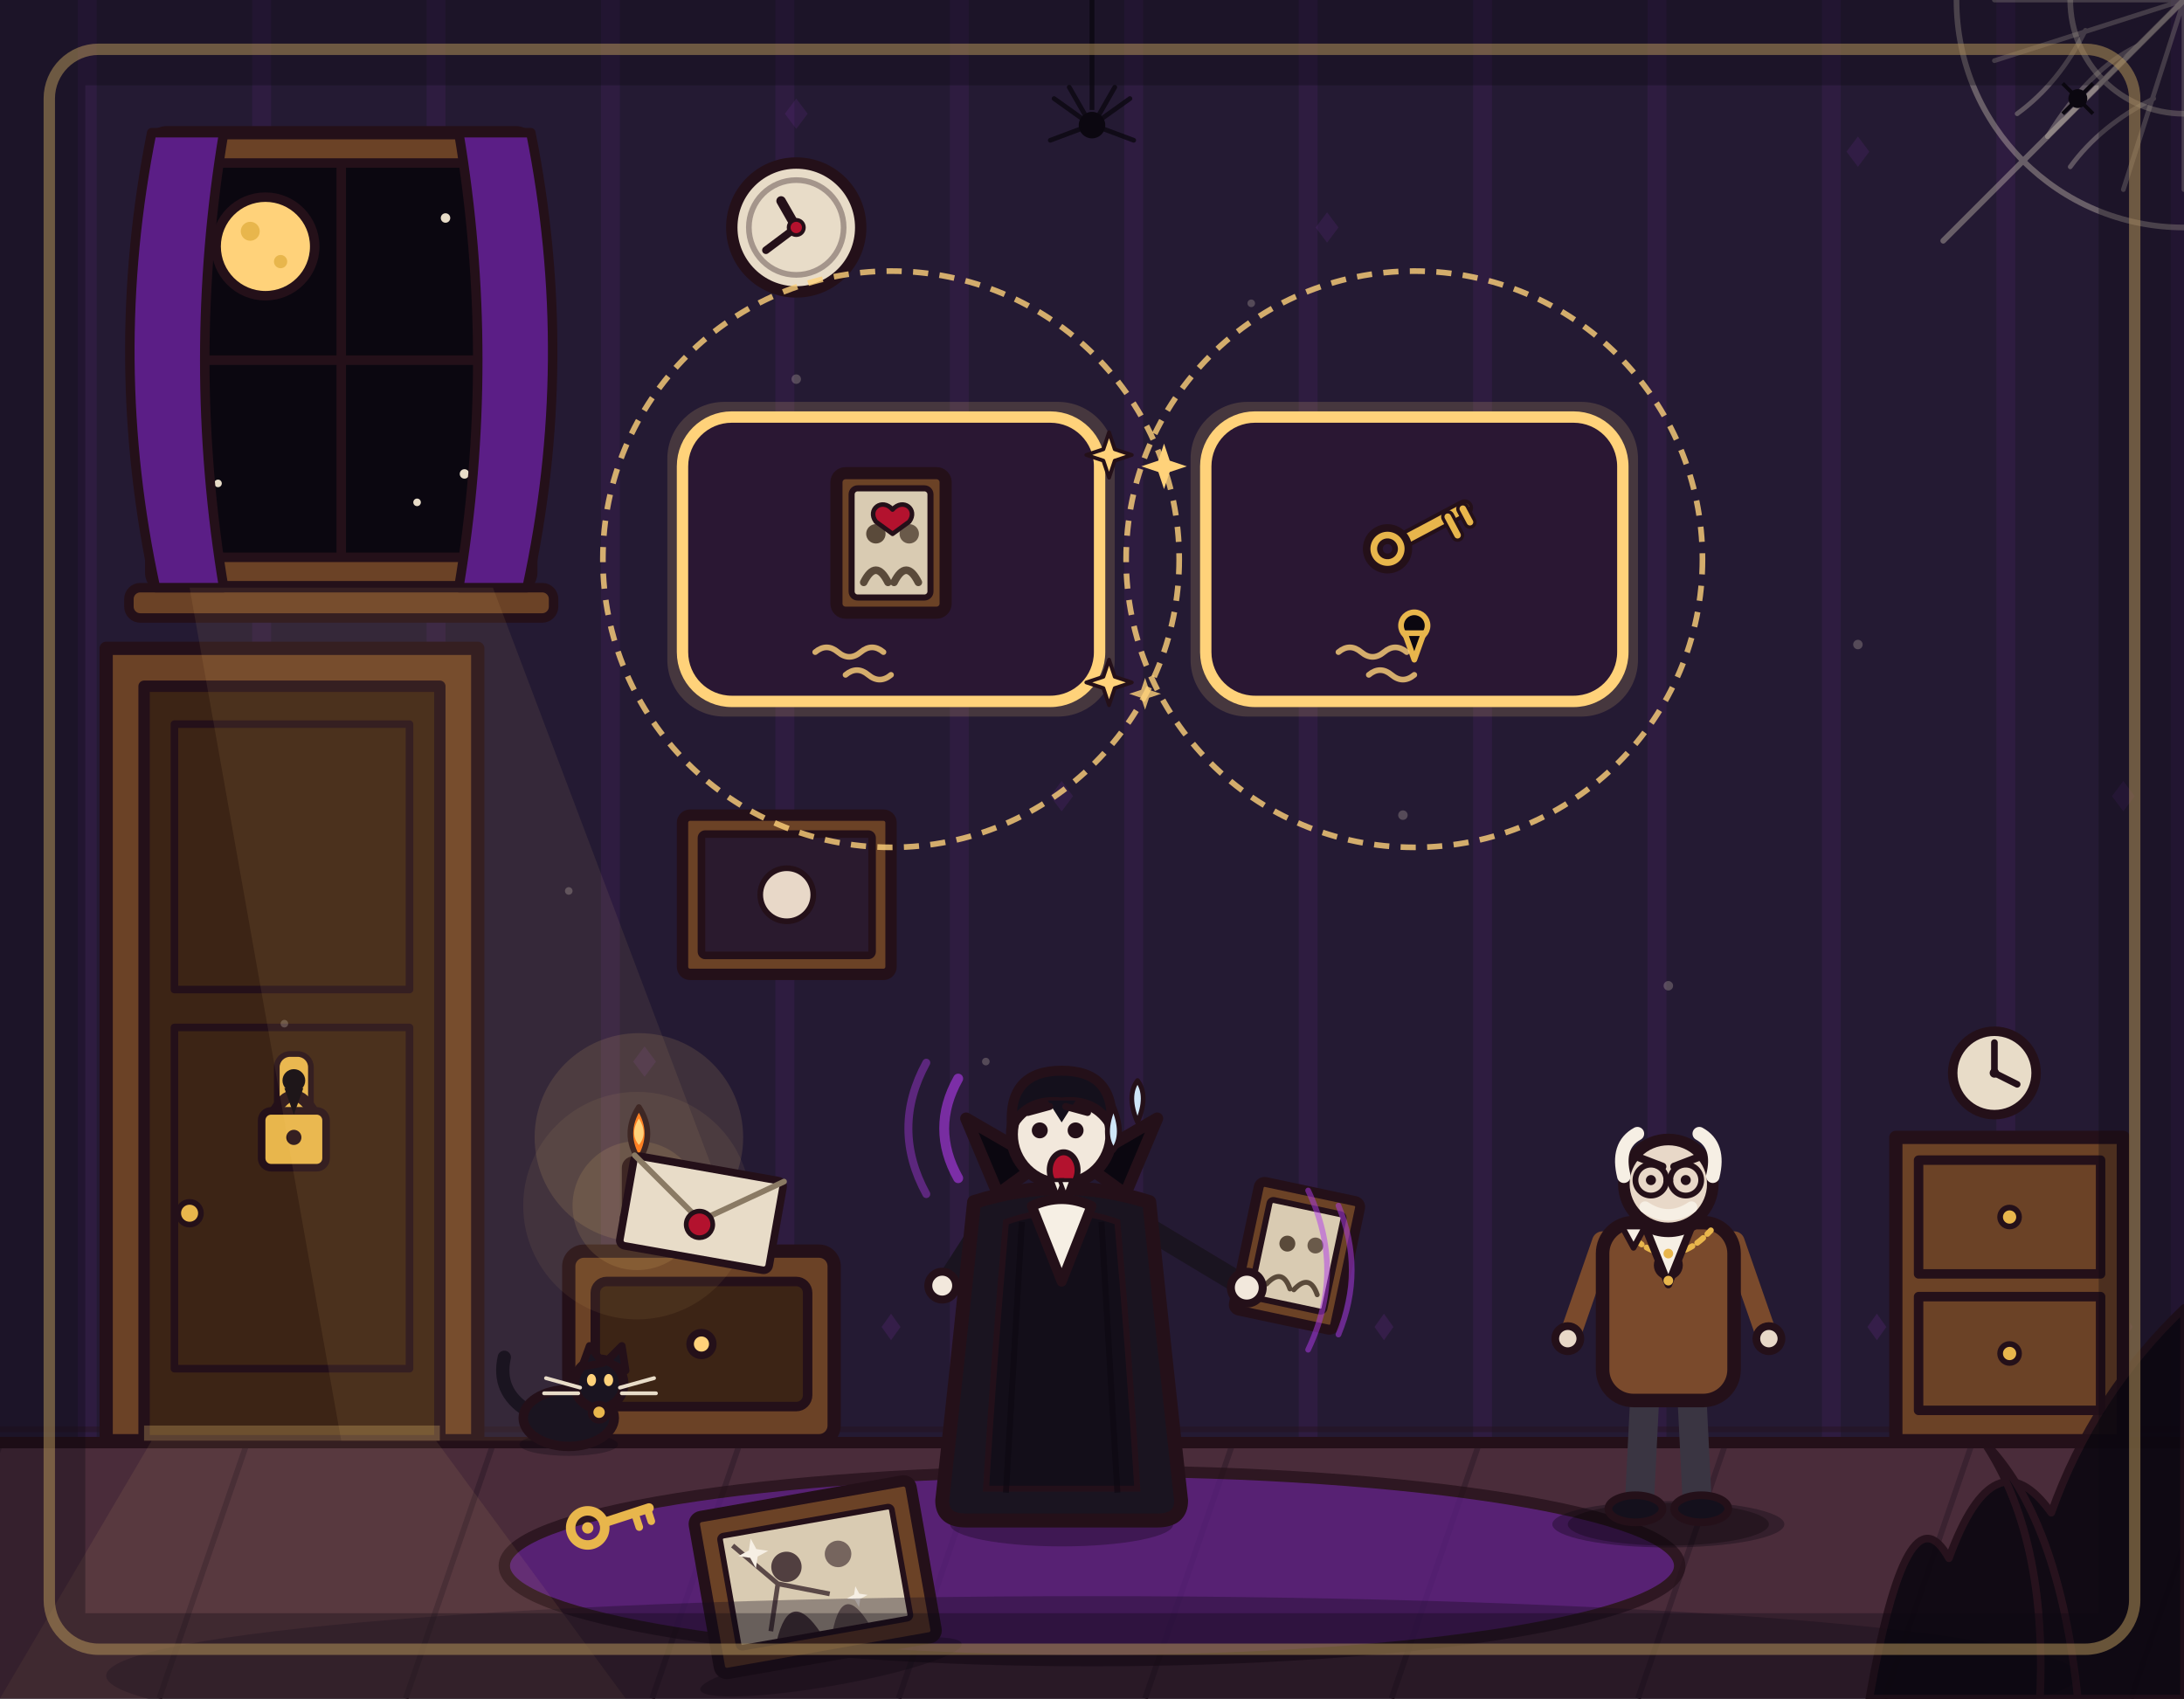
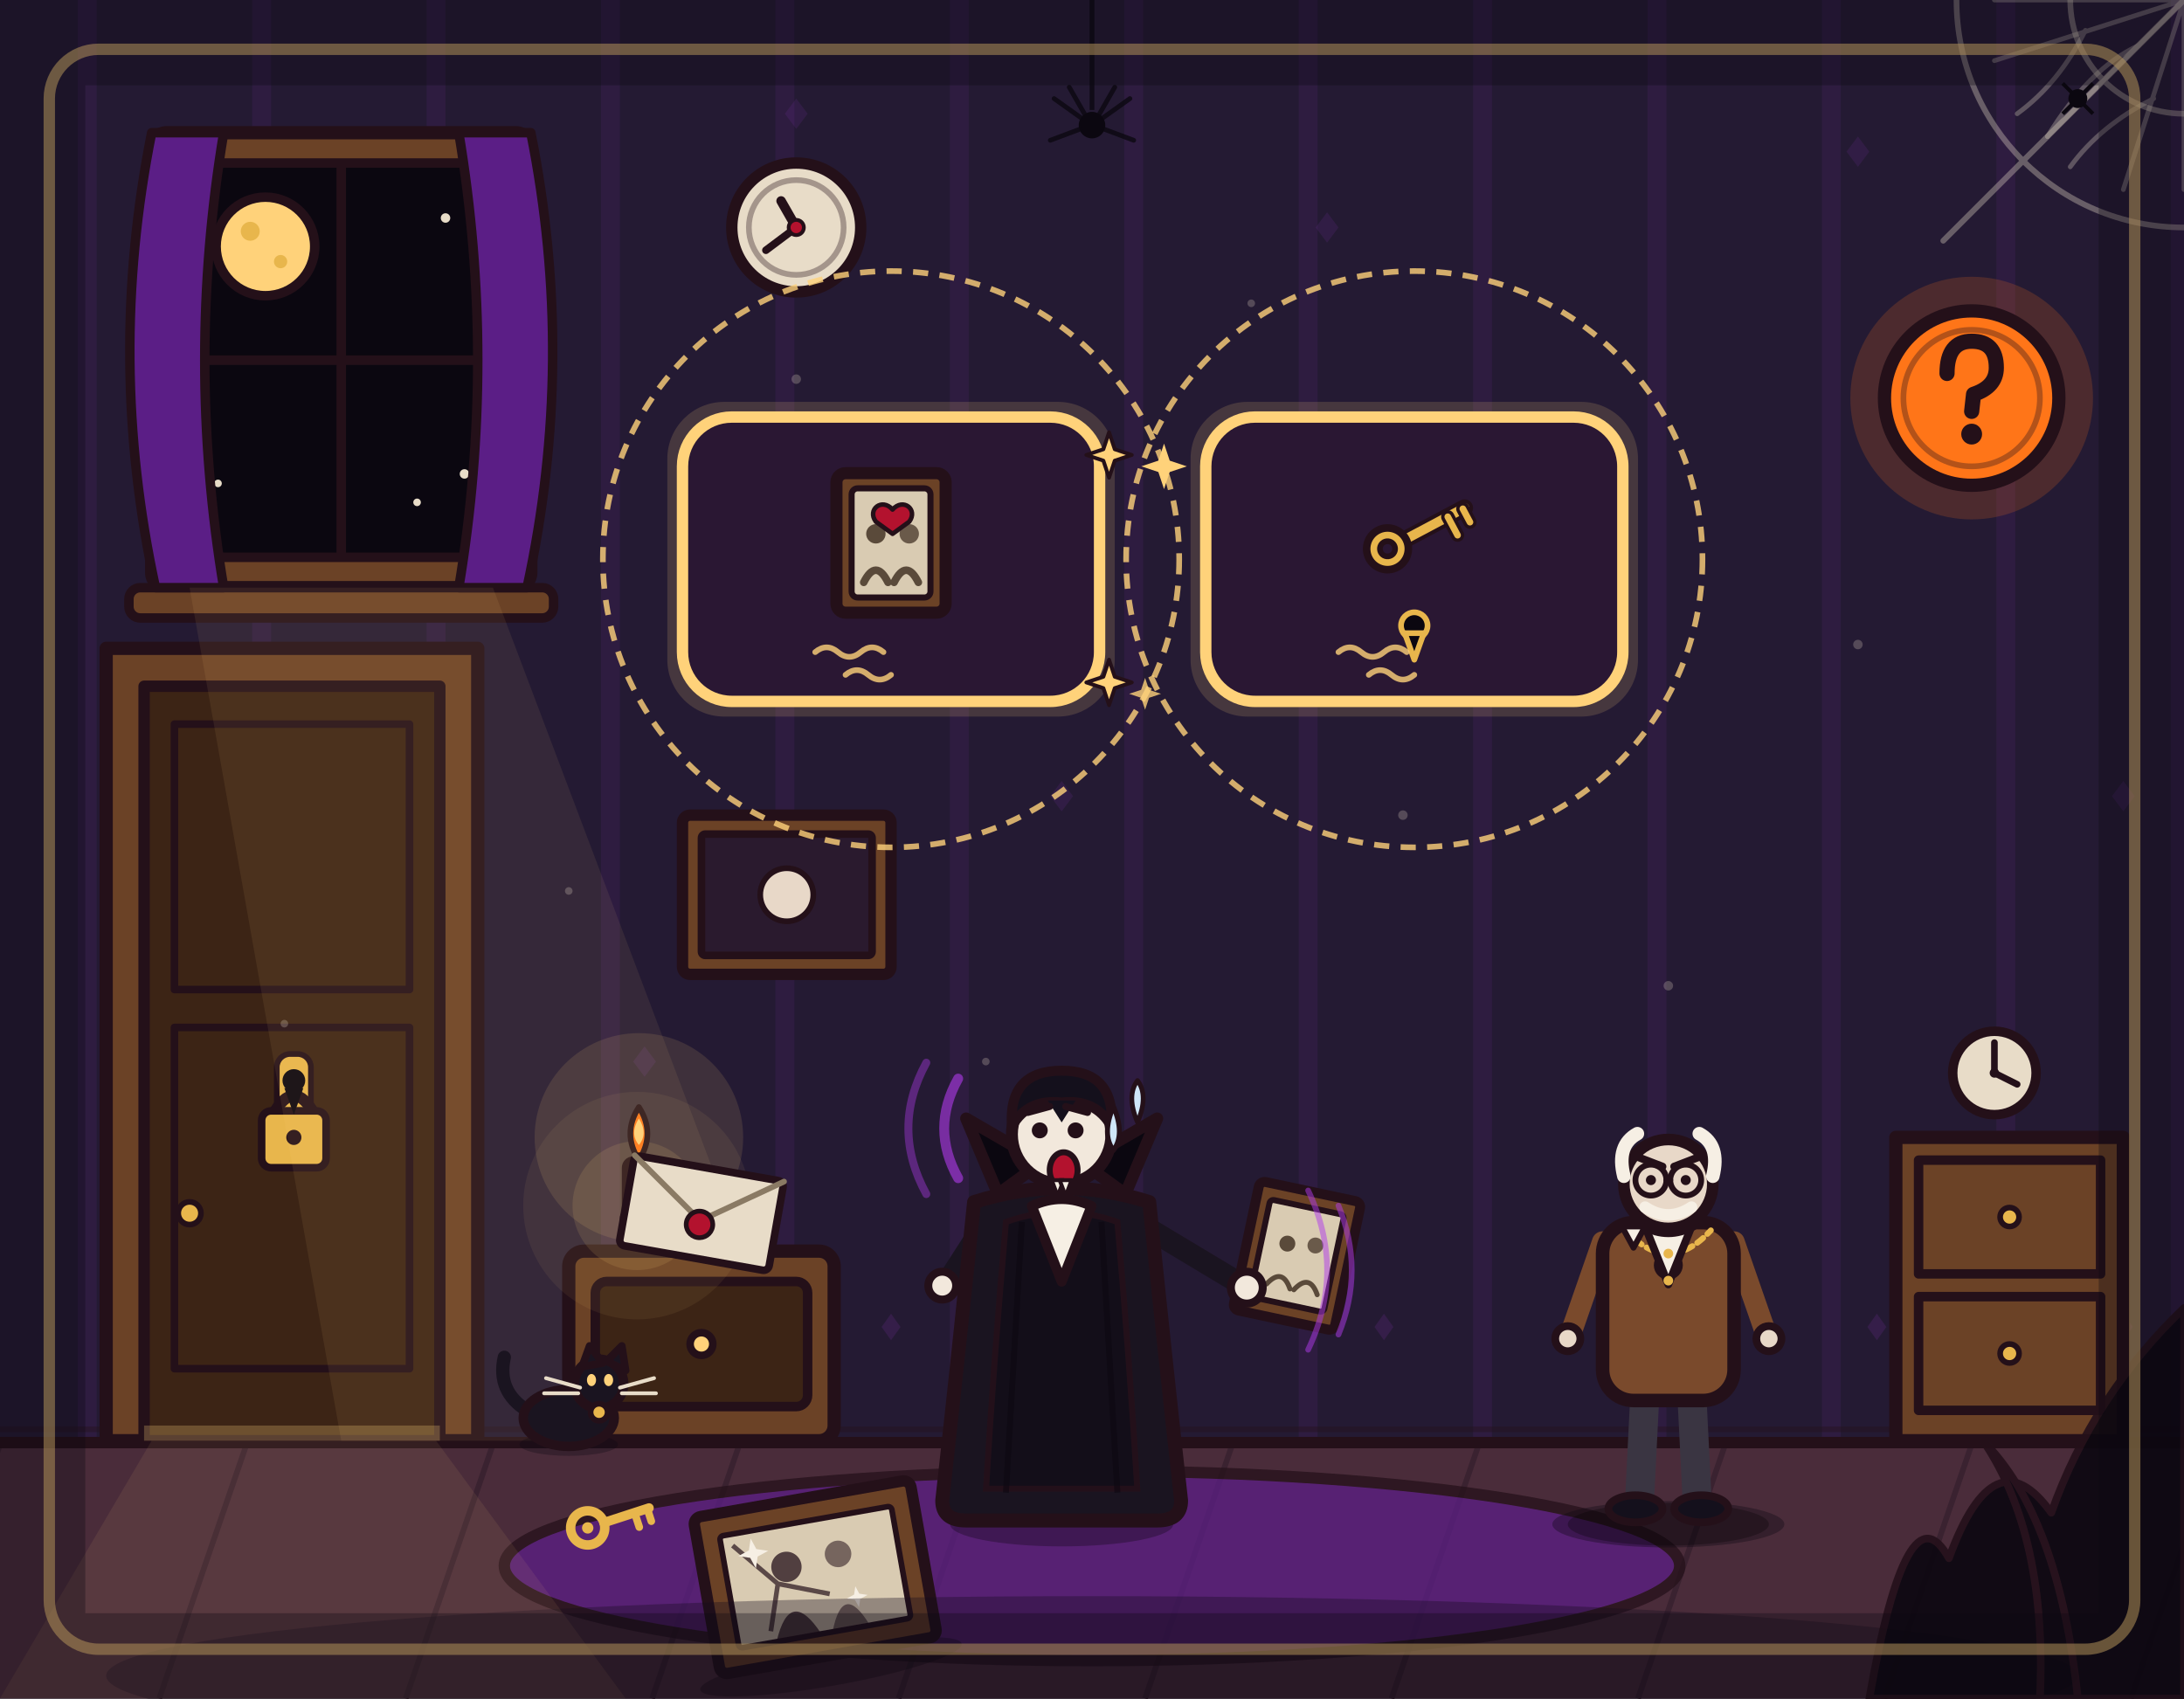
<svg xmlns="http://www.w3.org/2000/svg" viewBox="0 0 1152 896" width="1152" height="896">
  <rect x="0" y="0" width="1152" height="896" fill="#241a33" />
  <path d="M46 0V762M138 0V762M230 0V762M322 0V762M414 0V762M506 0V762M598 0V762M690 0V762M782 0V762M874 0V762M966 0V762M1058 0V762M1150 0V762" stroke="#b03aeb" stroke-width="10" opacity=".07" fill="none" />
  <g fill="#b03aeb" opacity=".12">
    <path d="M0 -7 L5 0 L0 7 L-5 0 Z" transform="translate(80 700)" />
    <path d="M0 -7 L5 0 L0 7 L-5 0 Z" transform="translate(210 700)" />
    <path d="M0 -7 L5 0 L0 7 L-5 0 Z" transform="translate(340 700)" />
    <path d="M0 -7 L5 0 L0 7 L-5 0 Z" transform="translate(470 700)" />
    <path d="M0 -7 L5 0 L0 7 L-5 0 Z" transform="translate(600 700)" />
    <path d="M0 -7 L5 0 L0 7 L-5 0 Z" transform="translate(730 700)" />
    <path d="M0 -7 L5 0 L0 7 L-5 0 Z" transform="translate(860 700)" />
    <path d="M0 -7 L5 0 L0 7 L-5 0 Z" transform="translate(990 700)" />
    <path d="M0 -7 L5 0 L0 7 L-5 0 Z" transform="translate(1120 700)" />
  </g>
  <line x1="0" y1="754" x2="1152" y2="754" stroke="#241019" stroke-width="3" opacity=".4" />
  <g fill="#b03aeb" opacity=".1">
    <path d="M0 -8 L6 0 L0 8 L-6 0 Z" transform="translate(420 60)" />
    <path d="M0 -8 L6 0 L0 8 L-6 0 Z" transform="translate(700 120)" />
    <path d="M0 -8 L6 0 L0 8 L-6 0 Z" transform="translate(980 80)" />
    <path d="M0 -8 L6 0 L0 8 L-6 0 Z" transform="translate(560 420)" />
    <path d="M0 -8 L6 0 L0 8 L-6 0 Z" transform="translate(340 560)" />
    <path d="M0 -8 L6 0 L0 8 L-6 0 Z" transform="translate(1120 420)" />
  </g>
  <g transform="translate(1152 0) scale(-1 1)" stroke="#e8dcc8" stroke-width="2.5" opacity=".3" fill="none" stroke-linecap="round">
    <path d="M0 0 L100 0 M0 0 L0 100 M0 0 L72 72 M0 0 L100 32 M0 0 L32 100" />
    <path d="M24 24 Q50 36 72 72 M52 16 Q66 44 88 60 M16 52 Q44 66 60 88" />
  </g>
  <g stroke="#cfe6f8" stroke-width="2.5" opacity=".5" stroke-linecap="round">
    <line x1="120" y1="120" x2="116" y2="132" />
    <line x1="230" y1="150" x2="226" y2="162" />
    <line x1="150" y1="250" x2="146" y2="262" />
  </g>
  <g>
    <circle cx="420" cy="120" r="34" fill="#e8dcc8" stroke="#241019" stroke-width="6" stroke-linejoin="round" />
    <circle cx="420" cy="120" r="25" fill="none" stroke="#241019" stroke-width="3" opacity=".35" />
    <line x1="420" y1="120" x2="412" y2="106" stroke="#241019" stroke-width="5" stroke-linecap="round" />
    <line x1="420" y1="120" x2="404" y2="132" stroke="#241019" stroke-width="4" stroke-linecap="round" />
    <circle cx="420" cy="120" r="4" fill="#b3122e" stroke="#241019" stroke-width="2" />
  </g>
  <g>
    <rect x="360" y="430" width="110" height="84" rx="4" fill="#6b4226" stroke="#241019" stroke-width="6" stroke-linejoin="round" />
    <rect x="370" y="440" width="90" height="64" rx="2" fill="#2a1a2e" stroke="#241019" stroke-width="4" />
    <circle cx="415" cy="472" r="14" fill="#e8d8c8" stroke="#241019" stroke-width="3" />
  </g>
  <path d="M700 820 L742 850 M742 850 L782 844" stroke="#241019" stroke-width="3" opacity=".4" fill="none" stroke-linecap="round" />
  <g fill="none" stroke="#e8dcc8" stroke-width="3" opacity=".35" stroke-linecap="round">
    <path d="M1092 0A60 60 0 0 0 1152 60M1032 0A120 120 0 0 0 1152 120" />
    <line x1="1152" y1="0" x2="1025" y2="127" />
    <line x1="1152" y1="0" x2="1096" y2="56" />
  </g>
  <circle cx="1096" cy="52" r="5" fill="#0b0710" />
  <path d="M1096 52L1088 44M1096 52L1104 44M1096 52L1088 60M1096 52L1104 60" stroke="#0b0710" stroke-width="2" fill="none" />
  <g>
    <rect x="80" y="70" width="200" height="240" rx="8" fill="#6b4226" stroke="#241019" stroke-width="7" stroke-linejoin="round" />
    <rect x="96" y="86" width="168" height="208" fill="#0b0710" stroke="#241019" stroke-width="5" />
    <line x1="180" y1="86" x2="180" y2="294" stroke="#241019" stroke-width="5" />
    <line x1="96" y1="190" x2="264" y2="190" stroke="#241019" stroke-width="5" />
    <circle cx="140" cy="130" r="26" fill="#ffd27a" stroke="#241019" stroke-width="5" />
    <circle cx="132" cy="122" r="5" fill="#e8b64c" />
    <circle cx="148" cy="138" r="3.5" fill="#e8b64c" />
    <circle cx="235" cy="115" r="2.5" fill="#e8dcc8" />
    <circle cx="245" cy="250" r="2.5" fill="#e8dcc8" />
    <circle cx="115" cy="255" r="2" fill="#e8dcc8" />
    <circle cx="220" cy="265" r="2" fill="#e8dcc8" />
    <rect x="68" y="310" width="224" height="16" rx="6" fill="#6b4226" stroke="#241019" stroke-width="5" stroke-linejoin="round" />
    <path d="M80 70Q56 190 82 310L118 310Q98 190 118 70Z" fill="#5b1e86" stroke="#241019" stroke-width="5" stroke-linejoin="round" />
    <path d="M280 70Q304 190 278 310L242 310Q262 190 242 70Z" fill="#5b1e86" stroke="#241019" stroke-width="5" stroke-linejoin="round" />
  </g>
  <g>
    <rect x="56" y="342" width="196" height="418" fill="#6b4226" stroke="#241019" stroke-width="7" stroke-linejoin="round" />
    <rect x="76" y="362" width="156" height="398" fill="#3c2415" stroke="#241019" stroke-width="6" stroke-linejoin="round" />
    <rect x="92" y="382" width="124" height="140" fill="none" stroke="#241019" stroke-width="4" stroke-linejoin="round" />
    <rect x="92" y="542" width="124" height="180" fill="none" stroke="#241019" stroke-width="4" stroke-linejoin="round" />
    <rect x="146" y="556" width="18" height="38" rx="7" fill="#e8b64c" stroke="#241019" stroke-width="3" />
    <circle cx="155" cy="570" r="6" fill="#0b0710" />
    <path d="M144 588 Q155 568 166 588" fill="none" stroke="#241019" stroke-width="6" stroke-linecap="round" />
    <rect x="138" y="586" width="34" height="30" rx="5" fill="#e8b64c" stroke="#241019" stroke-width="4" stroke-linejoin="round" />
    <circle cx="155" cy="600" r="4" fill="#241019" />
    <path d="M150 574L160 574L155 588Z" fill="#0b0710" />
    <circle cx="100" cy="640" r="6" fill="#e8b64c" stroke="#241019" stroke-width="3" />
  </g>
  <rect x="0" y="760" width="1152" height="136" fill="#4a2c3a" />
  <path d="M0 762L-46 896M130 762L84 896M260 762L214 896M390 762L344 896M520 762L474 896M650 762L604 896M780 762L734 896M910 762L864 896M1040 762L994 896M1170 762L1124 896" stroke="#3a2230" stroke-width="3" fill="none" />
  <line x1="0" y1="761" x2="1152" y2="761" stroke="#241019" stroke-width="6" stroke-linecap="round" />
  <polygon points="100,310 260,310 430,760 180,760" fill="#ffd27a" opacity=".08" />
  <rect x="76" y="752" width="156" height="8" fill="#ffd27a" opacity=".25" />
  <ellipse cx="576" cy="826" rx="310" ry="50" fill="#5b1e86" stroke="#241019" stroke-width="6" stroke-linejoin="round" opacity=".75" />
  <g>
    <rect x="300" y="660" width="140" height="100" rx="8" fill="#6b4226" stroke="#241019" stroke-width="7" stroke-linejoin="round" />
    <rect x="314" y="676" width="112" height="66" rx="6" fill="#3c2415" stroke="#241019" stroke-width="5" stroke-linejoin="round" />
    <circle cx="370" cy="709" r="6" fill="#ffd27a" stroke="#241019" stroke-width="4" />
    <circle cx="336" cy="636" r="60" fill="#ffd27a" opacity=".07" />
    <circle cx="336" cy="636" r="34" fill="#ffd27a" opacity=".12" />
    <rect x="330" y="612" width="14" height="42" rx="4" fill="#e8dcc8" stroke="#241019" stroke-width="4" stroke-linejoin="round" />
    <path d="M337 612Q346 598 337 584Q328 598 337 612Z" fill="#ff7518" stroke="#241019" stroke-width="3" stroke-linejoin="round" />
    <path d="M337 604Q342 598 337 590Q332 598 337 604Z" fill="#ffd27a" />
    <circle cx="337" cy="600" r="55" fill="#ffd27a" stroke="none" opacity=".12" />
    <path d="M337 632 Q341 626 337 620 Q333 626 337 632 Z" fill="#f6efe4" />
    <rect x="328" y="640" width="5" height="14" rx="2" fill="#e8dcc8" stroke="#241019" stroke-width="2" />
    <rect x="343" y="636" width="4" height="10" rx="2" fill="#e8dcc8" stroke="#241019" stroke-width="2" />
    <path d="M352 660L359 626L381 626L388 660Z" fill="#d9cbb2" opacity=".5" stroke="#241019" stroke-width="4" stroke-linejoin="round" />
  </g>
  <g>
    <rect x="1000" y="600" width="120" height="160" fill="#6b4226" stroke="#241019" stroke-width="7" stroke-linejoin="round" />
    <rect x="1012" y="612" width="96" height="60" fill="none" stroke="#241019" stroke-width="5" stroke-linejoin="round" />
    <rect x="1012" y="684" width="96" height="60" fill="none" stroke="#241019" stroke-width="5" stroke-linejoin="round" />
    <circle cx="1060" cy="642" r="5" fill="#e8b64c" stroke="#241019" stroke-width="3" />
    <circle cx="1060" cy="714" r="5" fill="#e8b64c" stroke="#241019" stroke-width="3" />
    <circle cx="1052" cy="566" r="22" fill="#e8dcc8" stroke="#241019" stroke-width="5" />
    <path d="M1052 566L1052 550M1052 566L1064 572" stroke="#241019" stroke-width="3.5" stroke-linecap="round" fill="none" />
    <circle cx="1052" cy="566" r="2.5" fill="#241019" />
  </g>
  <g transform="translate(430 832) rotate(-10)">
    <ellipse cx="0" cy="48" rx="70" ry="10" fill="#000000" opacity=".3" />
    <rect x="-58" y="-42" width="116" height="84" rx="4" fill="#6b4226" stroke="#241019" stroke-width="6" stroke-linejoin="round" />
    <rect x="-46" y="-30" width="92" height="60" rx="2" fill="#d9cbb2" stroke="#241019" stroke-width="3" />
    <path d="M-40 -24 L-20 0 L-28 24 M-20 0 L6 10" stroke="#241019" stroke-width="2.5" fill="none" opacity=".7" />
    <path d="M0 -8 L2 -2 L8 0 L2 2 L0 8 L-2 2 L-8 0 L-2 -2 Z" transform="translate(-30 -18)" fill="#f6efe4" />
    <path d="M0 -8 L2 -2 L8 0 L2 2 L0 8 L-2 2 L-8 0 L-2 -2 Z" transform="translate(20 14) scale(.7)" fill="#f6efe4" />
    <circle cx="-14" cy="-8" r="8" fill="#241019" opacity=".75" />
    <path d="M-26 30Q-14 2 -2 30Z" fill="#241019" opacity=".75" />
    <circle cx="14" cy="-10" r="7" fill="#241019" opacity=".55" />
    <path d="M4 30Q14 4 24 30Z" fill="#241019" opacity=".55" />
  </g>
  <g transform="translate(300 748)">
    <ellipse cx="0" cy="14" rx="26" ry="6" fill="#0b0710" stroke="none" opacity=".3" />
    <path d="M-22 -4Q-38 -14 -34 -32" stroke="#1a1420" stroke-width="7" stroke-linecap="round" fill="none" />
    <ellipse cx="0" cy="0" rx="24" ry="15" fill="#1a1420" stroke="#241019" stroke-width="5" stroke-linejoin="round" />
    <circle cx="16" cy="-18" r="13" fill="#1a1420" stroke="#241019" stroke-width="5" />
    <path d="M7 -27L11 -38L18 -29Z" fill="#1a1420" stroke="#241019" stroke-width="4" stroke-linejoin="round" />
    <path d="M20 -30L28 -38L30 -25Z" fill="#1a1420" stroke="#241019" stroke-width="4" stroke-linejoin="round" />
    <ellipse cx="12" cy="-20" rx="2.4" ry="3.2" fill="#ffd27a" />
    <ellipse cx="21" cy="-20" rx="2.4" ry="3.2" fill="#ffd27a" />
    <circle cx="16" cy="-3" r="4.5" fill="#e8b64c" stroke="#241019" stroke-width="3" />
    <g stroke="#e8dcc8" stroke-width="2" stroke-linecap="round">
      <line x1="6" y1="-16" x2="-12" y2="-21" />
      <line x1="5" y1="-13" x2="-13" y2="-13" />
      <line x1="27" y1="-16" x2="45" y2="-21" />
      <line x1="28" y1="-13" x2="46" y2="-13" />
    </g>
  </g>
  <g>
    <rect x="352" y="212" width="236" height="166" rx="30" fill="#ffd27a" opacity=".16" />
    <rect x="360" y="220" width="220" height="150" rx="26" fill="#2a1733" stroke="#ffd27a" stroke-width="6" stroke-linejoin="round" />
    <g transform="translate(470 288) scale(1.6)">
      <rect x="-18" y="-24" width="36" height="46" rx="3" fill="#6b4226" stroke="#241019" stroke-width="4" stroke-linejoin="round" />
      <rect x="-13" y="-19" width="26" height="36" rx="2" fill="#d9cbb2" stroke="#241019" stroke-width="2" stroke-linejoin="round" />
      <circle cx="-5" cy="-4" r="3.2" fill="#5a4a3a" />
      <circle cx="6" cy="-4" r="3.2" fill="#6a5a4a" />
      <path d="M-9 12Q-5 4 -1 12M1 12Q5 4 9 12" stroke="#5a4a3a" stroke-width="2.5" fill="none" stroke-linecap="round" />
      <path d="M0.5 -12C-3 -16 -8 -12 -5 -8L0.5 -4L6 -8C9 -12 4 -16 0.5 -12Z" fill="#b3122e" stroke="#241019" stroke-width="1.5" stroke-linejoin="round" />
    </g>
    <path d="M430 344q6 -5 12 0q6 5 12 0q6 -5 12 0M446 356q6 -5 12 0q6 5 12 0" stroke="#ffd27a" stroke-width="3" fill="none" opacity=".8" stroke-linecap="round" />
  </g>
  <g>
    <rect x="628" y="212" width="236" height="166" rx="30" fill="#ffd27a" opacity=".16" />
    <rect x="636" y="220" width="220" height="150" rx="26" fill="#2a1733" stroke="#ffd27a" stroke-width="6" stroke-linejoin="round" />
    <g transform="translate(746 282) rotate(-28)">
      <line x1="-4" y1="0" x2="30" y2="0" stroke="#241019" stroke-width="9" stroke-linecap="round" />
      <line x1="-4" y1="0" x2="30" y2="0" stroke="#e8b64c" stroke-width="5" stroke-linecap="round" />
      <line x1="20" y1="0" x2="20" y2="11" stroke="#241019" stroke-width="7" stroke-linecap="round" />
      <line x1="20" y1="0" x2="20" y2="11" stroke="#e8b64c" stroke-width="3.5" stroke-linecap="round" />
      <line x1="29" y1="0" x2="29" y2="8" stroke="#241019" stroke-width="7" stroke-linecap="round" />
      <line x1="29" y1="0" x2="29" y2="8" stroke="#e8b64c" stroke-width="3.5" stroke-linecap="round" />
      <circle cx="-16" cy="0" r="11" fill="#e8b64c" stroke="#241019" stroke-width="4" />
      <circle cx="-16" cy="0" r="4" fill="#2a1733" stroke="#241019" stroke-width="3" />
    </g>
    <circle cx="746" cy="330" r="7" fill="#0b0710" stroke="#e8b64c" stroke-width="3" />
    <path d="M741 334L751 334L746 348Z" fill="#0b0710" stroke="#e8b64c" stroke-width="3" stroke-linejoin="round" />
    <path d="M706 344q6 -5 12 0q6 5 12 0q6 -5 12 0M722 356q6 -5 12 0q6 5 12 0" stroke="#ffd27a" stroke-width="3" fill="none" opacity=".8" stroke-linecap="round" />
  </g>
  <path d="M0 -12L3 -3L12 0L3 3L0 12L-3 3L-12 0L-3 -3Z" transform="translate(614 246)" fill="#ffd27a" />
  <path d="M0 -12L3 -3L12 0L3 3L0 12L-3 3L-12 0L-3 -3Z" transform="translate(604 366) scale(.7)" fill="#ffd27a" opacity=".8" />
  <g transform="translate(560 800) scale(1.05)">
    <ellipse cx="0" cy="4" rx="56" ry="11" fill="#000000" opacity=".28" />
    <path d="M-52 -220Q-66 -195 -52 -170" fill="none" stroke="#b03aeb" stroke-width="5" opacity=".6" stroke-linecap="round" />
    <path d="M-68 -228Q-86 -195 -68 -162" fill="none" stroke="#b03aeb" stroke-width="4" opacity=".4" stroke-linecap="round" />
    <path d="M-12 -62L-16 -6" fill="none" stroke="#241a2e" stroke-width="15" stroke-linecap="round" />
    <path d="M12 -62L16 -6" fill="none" stroke="#241a2e" stroke-width="15" stroke-linecap="round" />
    <ellipse cx="-18" cy="-4" rx="15" ry="7" fill="#14101c" stroke="#241019" stroke-width="4" stroke-linejoin="round" />
    <ellipse cx="18" cy="-4" rx="15" ry="7" fill="#14101c" stroke="#241019" stroke-width="4" stroke-linejoin="round" />
    <path d="M-38 -148L-56 -120" fill="none" stroke="#1a1420" stroke-width="11" stroke-linecap="round" />
    <circle cx="-60" cy="-116" r="7" fill="#f2e8dc" stroke="#241019" stroke-width="4" />
    <path d="M38 -148L88 -118" fill="none" stroke="#1a1420" stroke-width="11" stroke-linecap="round" />
    <g transform="translate(118 -130) rotate(12)">
      <rect x="-26" y="-34" width="52" height="66" rx="3" fill="#6b4226" stroke="#241019" stroke-width="5" stroke-linejoin="round" />
      <rect x="-19" y="-26" width="38" height="50" rx="2" fill="#d9cbb2" stroke="#241019" stroke-width="3" />
      <circle cx="-6" cy="-6" r="4" fill="#5a4a3a" />
      <circle cx="8" cy="-8" r="4" fill="#6a5a4a" />
      <path d="M-12 16Q-6 6 0 16M2 16Q8 6 14 16" stroke="#5a4a3a" stroke-width="2.5" fill="none" stroke-linecap="round" />
    </g>
    <circle cx="93" cy="-115" r="8" fill="#f2e8dc" stroke="#241019" stroke-width="4" />
    <path d="M-44 -158Q-52 -80 -60 -8Q-60 2 -48 2L48 2Q60 2 60 -8Q52 -80 44 -158Q0 -172 -44 -158Z" fill="#1a1420" stroke="#241019" stroke-width="7" stroke-linejoin="round" />
    <path d="M-28 -148 Q-34 -80 -38 -14 L38 -14 Q34 -80 28 -148 Q0 -158 -28 -148 Z" fill="#120d18" stroke="#241019" stroke-width="3" opacity=".9" />
    <path d="M-20 -148Q-24 -80 -28 -12M20 -148Q24 -80 28 -12" fill="none" stroke="#0b0710" stroke-width="3" opacity=".6" />
    <path d="M-32 -162L-48 -200L-10 -178Z" fill="#0b0710" stroke="#241019" stroke-width="6" stroke-linejoin="round" />
    <path d="M32 -162L48 -200L10 -178Z" fill="#0b0710" stroke="#241019" stroke-width="6" stroke-linejoin="round" />
    <path d="M-15 -156L0 -118L15 -156Q0 -163 -15 -156Z" fill="#f6efe4" stroke="#241019" stroke-width="5" stroke-linejoin="round" />
    <circle cx="0" cy="-192" r="25" fill="#f2e8dc" stroke="#241019" stroke-width="6" stroke-linejoin="round" />
    <path d="M-25 -196Q-27 -224 0 -224Q27 -224 25 -196Q17 -210 0 -208Q-17 -210 -25 -196Z" fill="#14101c" stroke="#241019" stroke-width="5" stroke-linejoin="round" />
    <path d="M-7 -209L0 -198L7 -209Z" fill="#14101c" />
    <circle cx="-11" cy="-194" r="4" fill="#241019" />
    <circle cx="7" cy="-194" r="4" fill="#241019" />
    <path d="M26 -206 Q32 -192 26 -184 Q20 -192 26 -206 Z" fill="#cfe6f8" stroke="#241019" stroke-width="2.5" stroke-linejoin="round" />
    <path d="M-17 -203L-6 -206M2 -206L13 -203" stroke="#241019" stroke-width="3.5" stroke-linecap="round" />
    <ellipse cx="1" cy="-174" rx="7" ry="9" fill="#b3122e" stroke="#241019" stroke-width="3" />
    <path d="M-5 -169L-2 -161L1 -169Z" fill="#f6efe4" stroke="#241019" stroke-width="2" stroke-linejoin="round" />
    <path d="M-1 -169L2 -161L5 -169Z" fill="#f6efe4" stroke="#241019" stroke-width="2" stroke-linejoin="round" />
  </g>
  <g transform="translate(880 800) scale(1.02)">
    <ellipse cx="0" cy="4" rx="60" ry="12" fill="#0b0710" stroke="none" opacity=".35" />
    <ellipse cx="0" cy="4" rx="52" ry="11" fill="#000000" opacity=".28" />
    <path d="M-12 -66L-15 -6" fill="none" stroke="#3a3542" stroke-width="15" stroke-linecap="round" />
    <path d="M12 -66L15 -6" fill="none" stroke="#3a3542" stroke-width="15" stroke-linecap="round" />
    <ellipse cx="-17" cy="-4" rx="14" ry="7" fill="#14101c" stroke="#241019" stroke-width="4" stroke-linejoin="round" />
    <ellipse cx="17" cy="-4" rx="14" ry="7" fill="#14101c" stroke="#241019" stroke-width="4" stroke-linejoin="round" />
    <path d="M-34 -142L-50 -96" fill="none" stroke="#7a4a2c" stroke-width="11" stroke-linecap="round" />
    <circle cx="-52" cy="-92" r="6.5" fill="#e8d8c8" stroke="#241019" stroke-width="4" />
    <path d="M34 -142L50 -96" fill="none" stroke="#7a4a2c" stroke-width="11" stroke-linecap="round" />
    <circle cx="52" cy="-92" r="6.5" fill="#e8d8c8" stroke="#241019" stroke-width="4" />
    <rect x="-34" y="-152" width="68" height="92" rx="16" fill="#7a4a2c" stroke="#241019" stroke-width="7" stroke-linejoin="round" />
    <path d="M-22 -148 Q0 -124 22 -148" fill="none" stroke="#e8b64c" stroke-width="3" stroke-dasharray="4 3" stroke-linecap="round" />
    <circle cx="0" cy="-130" r="6" fill="#e8b64c" stroke="#241019" stroke-width="3" />
    <path d="M-24 -150 L-12 -150 L-18 -139 Z" fill="#f6efe4" stroke="#241019" stroke-width="3" stroke-linejoin="round" />
    <path d="M-12 -150L0 -120L12 -150Z" fill="#f6efe4" stroke="#241019" stroke-width="4" stroke-linejoin="round" />
    <circle cx="0" cy="-136" r="2.5" fill="#e8b64c" />
    <circle cx="0" cy="-122" r="2.5" fill="#e8b64c" />
    <circle cx="0" cy="-172" r="23" fill="#e8d8c8" stroke="#241019" stroke-width="6" stroke-linejoin="round" />
    <path d="M-23 -176Q-27 -192 -16 -198" fill="none" stroke="#f6efe4" stroke-width="7" stroke-linecap="round" />
    <path d="M23 -176Q27 -192 16 -198" fill="none" stroke="#f6efe4" stroke-width="7" stroke-linecap="round" />
    <path d="M-16 -186L-3 -181M16 -186L3 -181" stroke="#241019" stroke-width="4" stroke-linecap="round" fill="none" />
    <circle cx="-9" cy="-174" r="2.6" fill="#241019" />
    <circle cx="9" cy="-174" r="2.6" fill="#241019" />
    <circle cx="-9" cy="-174" r="8" fill="none" stroke="#241019" stroke-width="3" />
    <circle cx="9" cy="-174" r="8" fill="none" stroke="#241019" stroke-width="3" />
    <line x1="-1" y1="-174" x2="1" y2="-174" stroke="#241019" stroke-width="3" stroke-linecap="round" />
    <path d="M-12 -160Q0 -152 12 -160" fill="none" stroke="#f6efe4" stroke-width="6" stroke-linecap="round" />
    <path d="M-13 -150Q0 -143 13 -150" fill="none" stroke="#241019" stroke-width="4" stroke-linecap="round" />
  </g>
  <g fill="#e8dcc8" opacity=".25">
    <circle cx="420" cy="200" r="2.5" stroke="none" />
    <circle cx="660" cy="160" r="2" stroke="none" />
    <circle cx="740" cy="430" r="2.5" stroke="none" />
    <circle cx="300" cy="470" r="2" stroke="none" />
    <circle cx="980" cy="340" r="2.5" stroke="none" />
    <circle cx="150" cy="540" r="2" stroke="none" />
    <circle cx="520" cy="560" r="2" stroke="none" />
    <circle cx="880" cy="520" r="2.5" stroke="none" />
  </g>
  <ellipse cx="576" cy="884" rx="520" ry="42" fill="#150b1e" stroke="none" opacity=".35" />
  <line x1="576" y1="0" x2="576" y2="58" stroke="#0b0710" stroke-width="2.5" opacity=".8" />
  <circle cx="576" cy="66" r="7" fill="#0b0710" />
  <g stroke="#0b0710" stroke-width="2.5" fill="none" stroke-linecap="round" opacity=".8">
    <path d="M570 62 L556 52 M582 62 L596 52 M570 68 L554 74 M582 68 L598 74 M572 60 L564 46 M580 60 L588 46" />
  </g>
  <g fill="#0b0710" stroke="#241019" stroke-width="4" stroke-linejoin="round" opacity=".9">
    <path d="M1152 896 L1152 690 Q1104 736 1082 798 Q1052 756 1028 822 Q1006 782 986 896 Z" />
    <path d="M1096 896 Q1086 800 1046 760 Q1080 810 1076 896 Z" />
  </g>
  <g transform="translate(310 806) rotate(-18)">
    <circle cx="0" cy="0" r="9" fill="none" stroke="#e8b64c" stroke-width="5" />
    <circle cx="0" cy="0" r="3" fill="#e8b64c" />
    <line x1="9" y1="0" x2="34" y2="0" stroke="#e8b64c" stroke-width="5" stroke-linecap="round" />
    <line x1="26" y1="0" x2="26" y2="8" stroke="#e8b64c" stroke-width="4" stroke-linecap="round" />
    <line x1="33" y1="0" x2="33" y2="7" stroke="#e8b64c" stroke-width="4" stroke-linecap="round" />
  </g>
  <g transform="rotate(10 370 640)">
    <rect x="330" y="616" width="80" height="48" rx="3" fill="#e8dcc8" stroke="#241019" stroke-width="4" stroke-linejoin="round" />
    <path d="M330 616 L370 644 L410 616" fill="none" stroke="#8a7a64" stroke-width="3" stroke-linecap="round" />
    <circle cx="370" cy="646" r="7" fill="#b3122e" stroke="#241019" stroke-width="2.5" />
  </g>
  <circle cx="470" cy="295" r="152" fill="none" stroke="#ffd27a" stroke-width="3" stroke-dasharray="8 6" opacity=".8" />
  <circle cx="746" cy="295" r="152" fill="none" stroke="#ffd27a" stroke-width="3" stroke-dasharray="8 6" opacity=".8" />
  <path d="M0 -12 L3 -3 L12 0 L3 3 L0 12 L-3 3 L-12 0 L-3 -3 Z" fill="#ffd27a" stroke="#241019" stroke-width="2" stroke-linejoin="round" transform="translate(585 240)" />
  <path d="M0 -12 L3 -3 L12 0 L3 3 L0 12 L-3 3 L-12 0 L-3 -3 Z" fill="#ffd27a" stroke="#241019" stroke-width="2" stroke-linejoin="round" transform="translate(585 360)" />
  <polygon points="80,760 230,760 330,896 0,896" fill="#ffd27a" opacity=".08" />
  <path d="M600 592 Q606 578 600 570 Q594 578 600 592 Z" fill="#cfe6f8" stroke="#241019" stroke-width="2.5" stroke-linejoin="round" />
  <g fill="none" stroke="#b03aeb" stroke-width="3" opacity=".5" stroke-linecap="round">
    <path d="M706 636 Q720 670 706 704" />
    <path d="M690 628 Q710 670 690 712" />
  </g>
  <rect x="26" y="26" width="1100" height="844" rx="26" fill="none" stroke="#ffd27a" stroke-width="6" opacity=".55" />
  <rect x="0" y="0" width="1152" height="896" fill="none" stroke="#0b0710" stroke-width="90" opacity=".32" />
+   <g>
+     <circle cx="1040" cy="210" r="64" fill="#ff7518" opacity="0.18" stroke="none" />
+     <circle cx="1040" cy="210" r="46" fill="#ff7518" stroke="#241019" stroke-width="7" stroke-linejoin="round" />
+     <circle cx="1040" cy="210" r="36" fill="none" stroke="#241019" stroke-width="3" opacity="0.35" />
+     <path d="M1027 197 Q1027 180 1040 180 Q1053 180 1053 194 Q1053 204 1041 208 L1040 217" fill="none" stroke="#241019" stroke-width="8" stroke-linecap="round" stroke-linejoin="round" />
+     <circle cx="1040" cy="229" r="5.5" fill="#241019" />
+   </g>
</svg>
